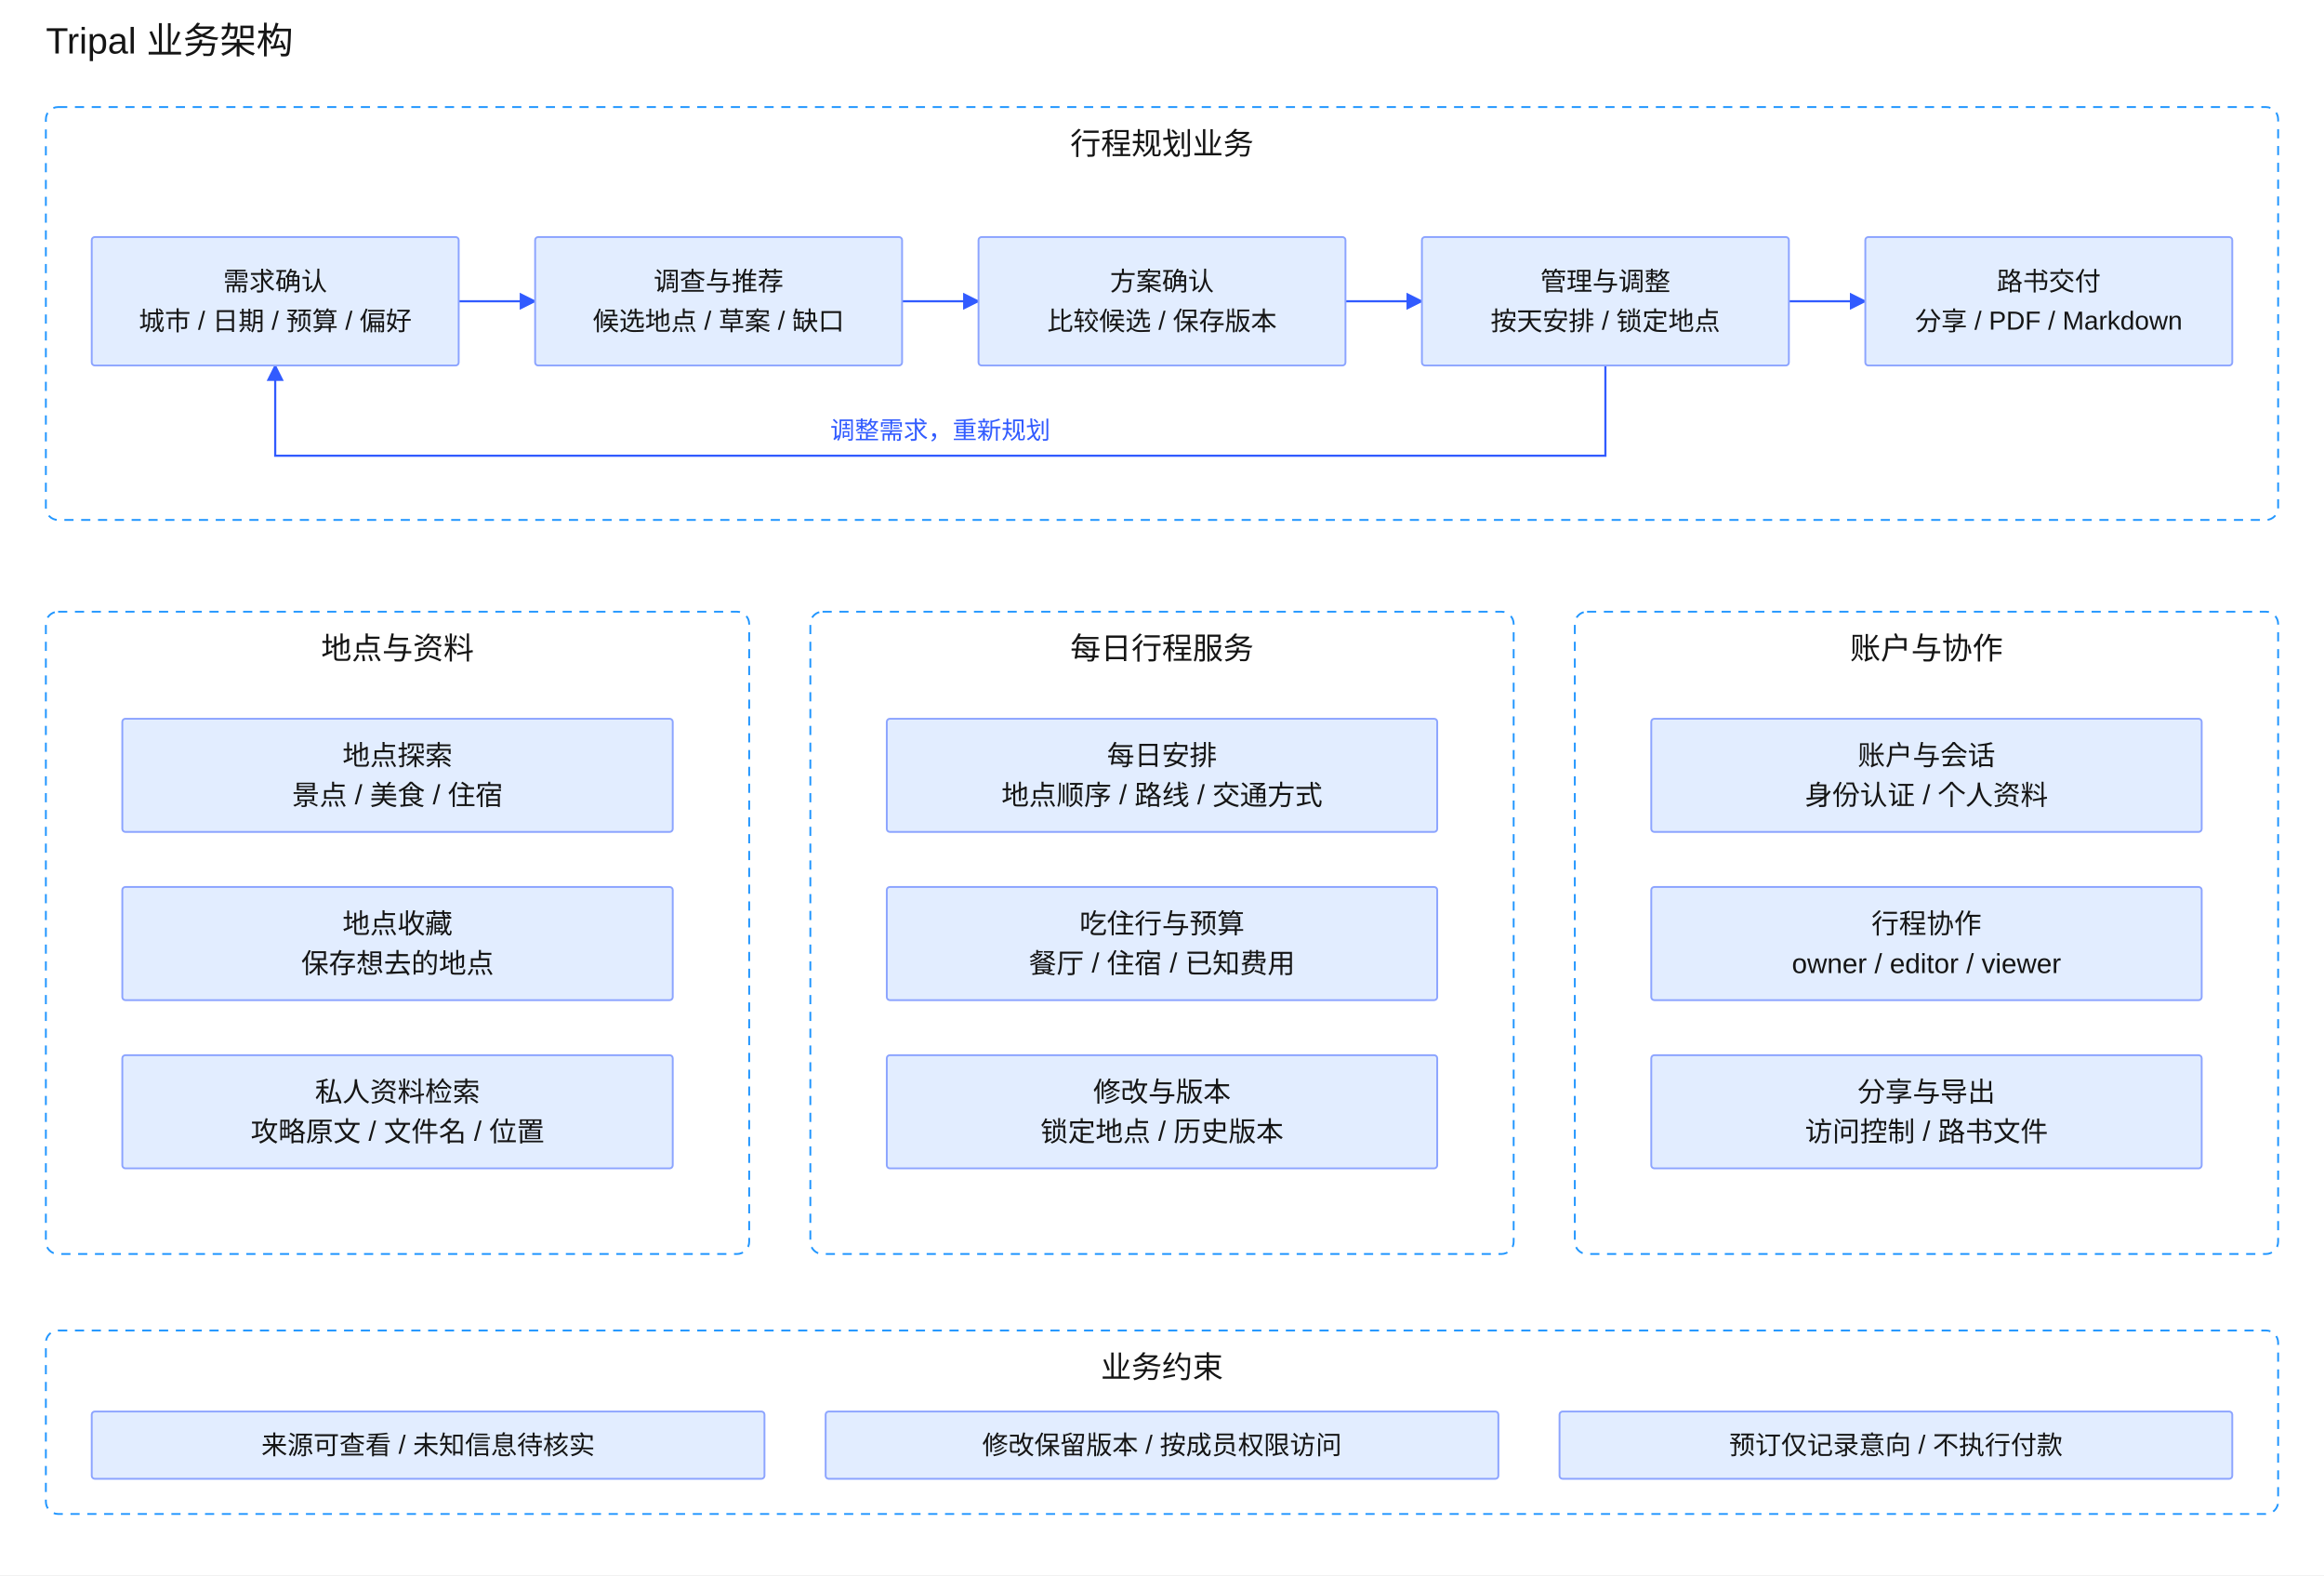
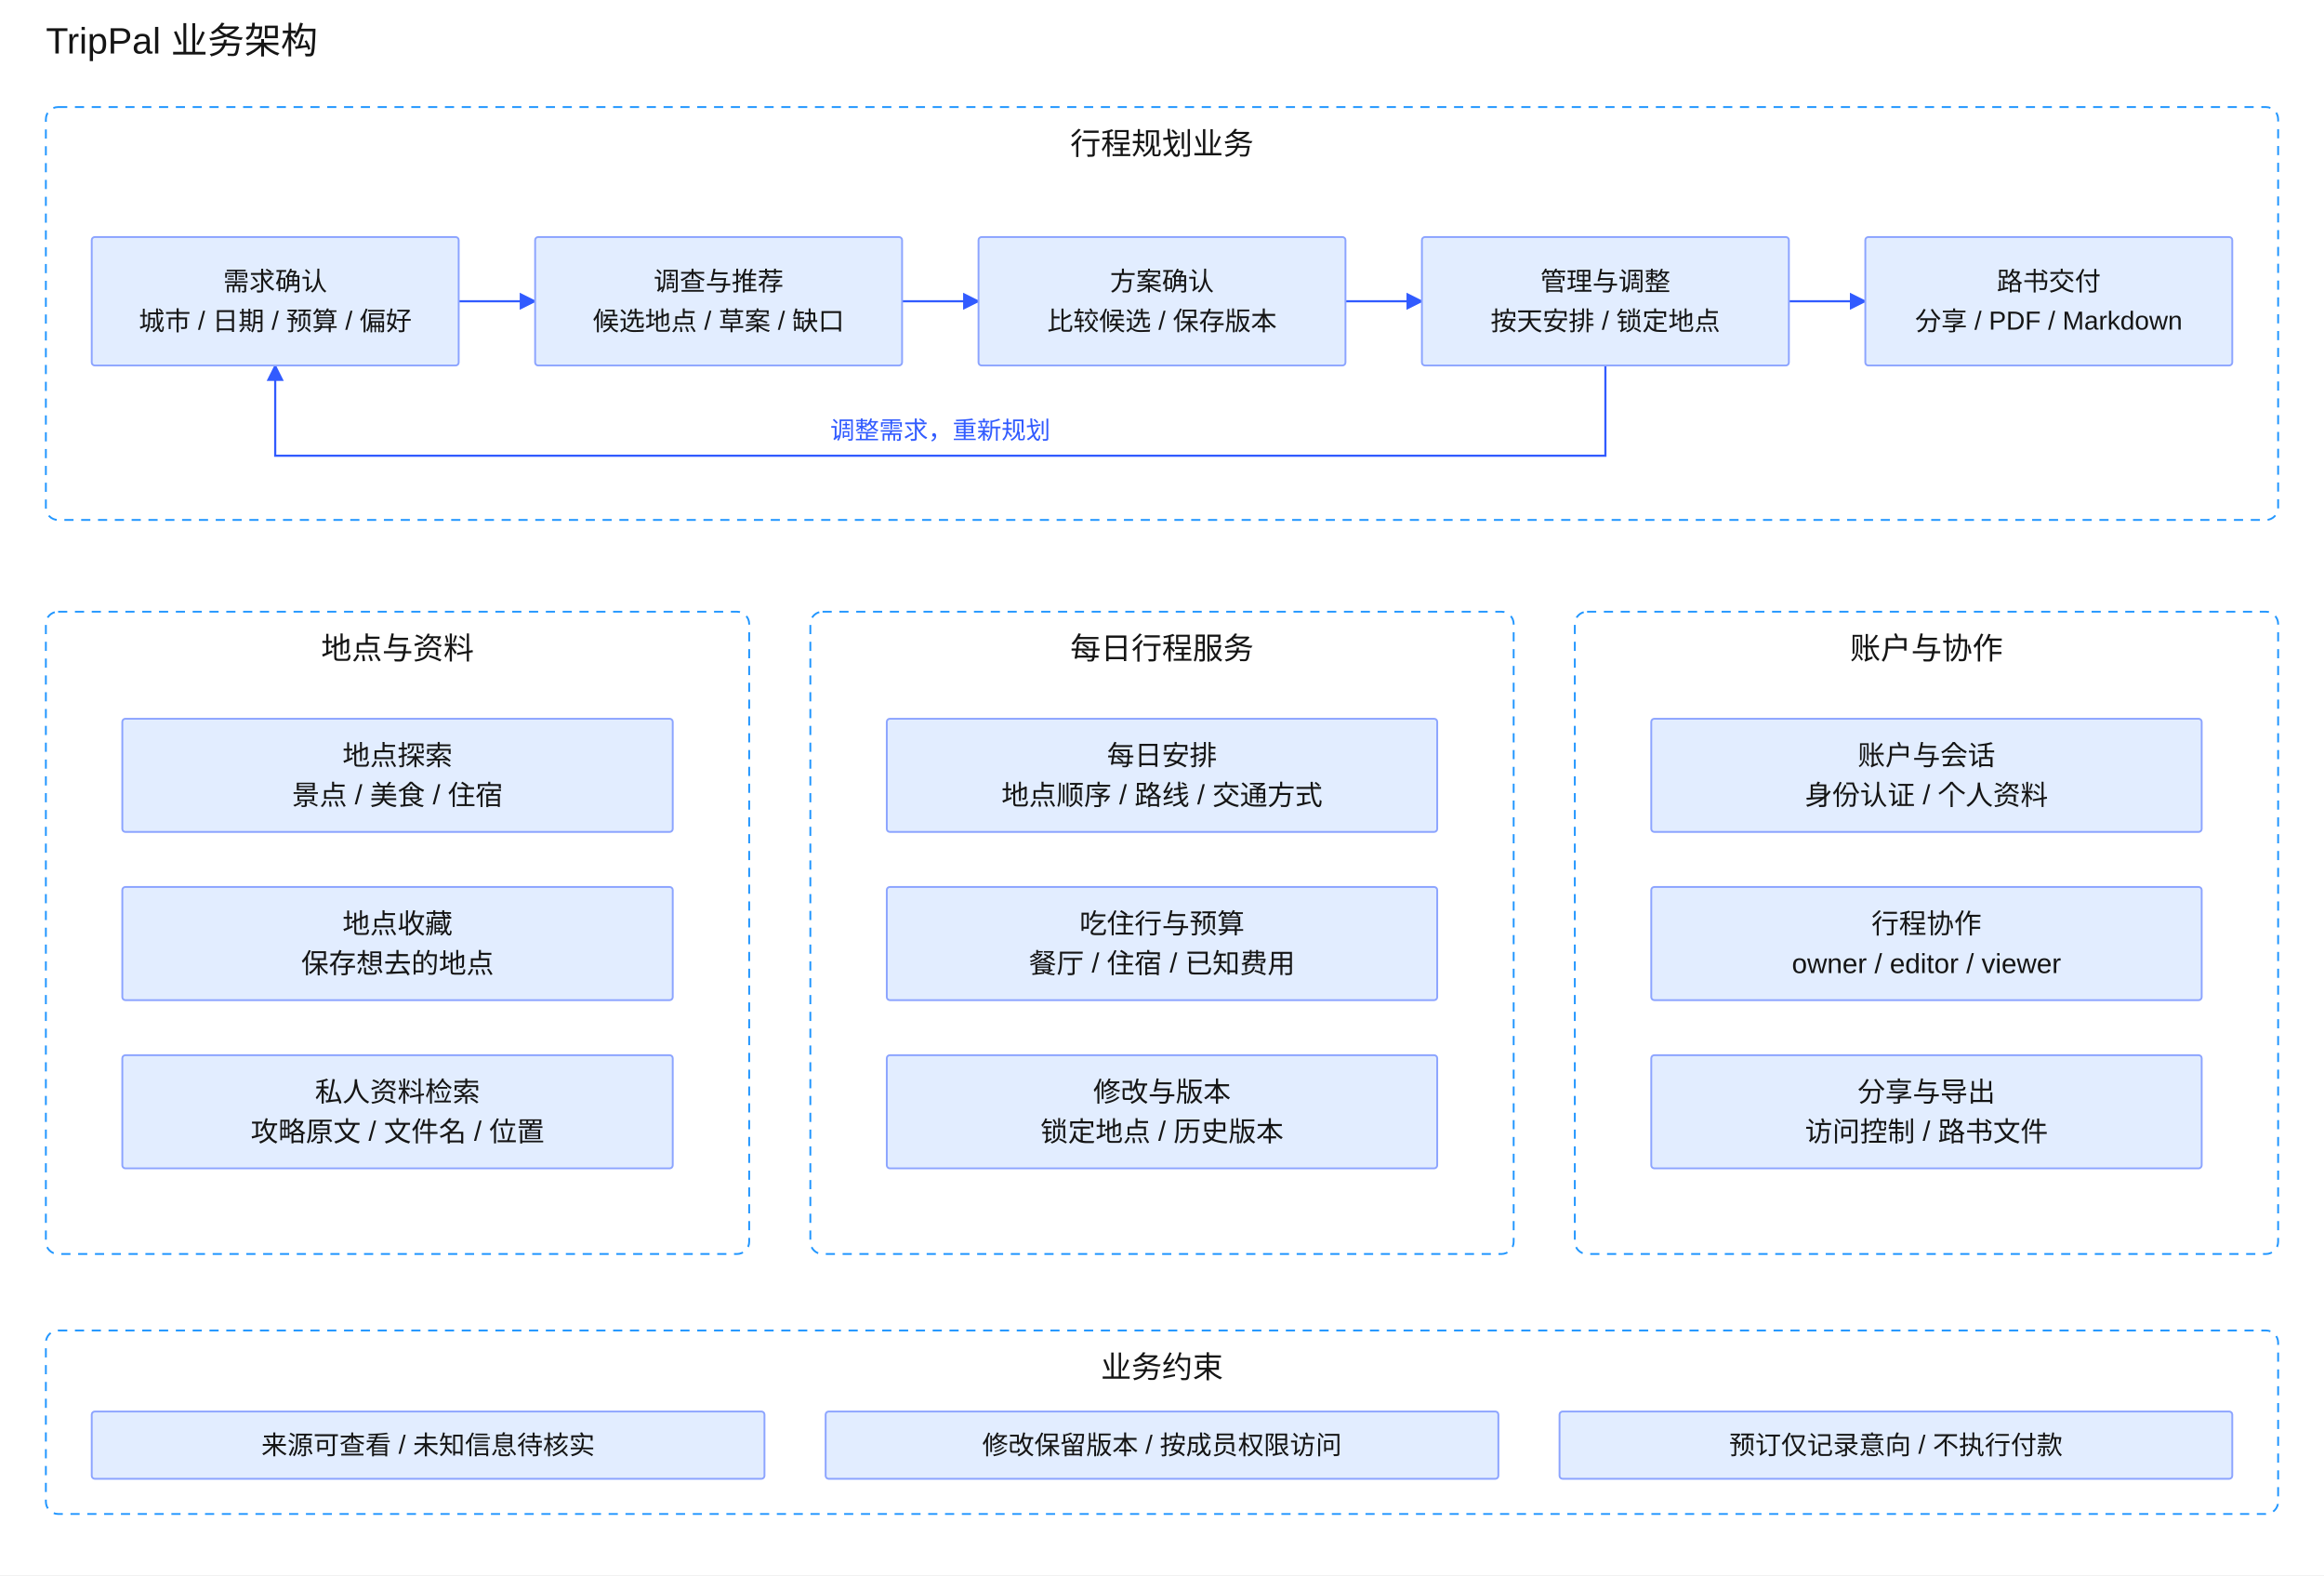
- <svg xmlns="http://www.w3.org/2000/svg" width="1520" height="1030" viewBox="0 0 1520 1030" role="img" aria-label="Tripal 业务架构">
+ <svg xmlns="http://www.w3.org/2000/svg" width="1520" height="1030" viewBox="0 0 1520 1030" role="img" aria-label="TripPal 业务架构">
  <defs>
    <marker id="arrow" viewBox="0 0 10 10" refX="9" refY="5" markerWidth="8" markerHeight="8" orient="auto">
      <path d="M0 0L10 5L0 10Z" fill="#315bff" />
    </marker>
  </defs>
  <rect width="1520" height="1030" fill="white" />
  <g font-family="Arial, PingFang SC, Microsoft YaHei, sans-serif">
-     <text x="30" y="35" font-size="24" fill="#151515" font-weight="400" text-anchor="start">Tripal 业务架构</text>
+     <text x="30" y="35" font-size="24" fill="#151515" font-weight="400" text-anchor="start">TripPal 业务架构</text>
    <rect x="30" y="70" width="1460" height="270" rx="8" fill="none" stroke="#2196ff" stroke-width="1.2" stroke-dasharray="6 5" />
    <text x="760.0" y="101" font-size="20" fill="#151515" font-weight="400" text-anchor="middle">行程规划业务</text>
    <rect x="30" y="400" width="460" height="420" rx="8" fill="none" stroke="#2196ff" stroke-width="1.2" stroke-dasharray="6 5" />
    <text x="260.0" y="431" font-size="20" fill="#151515" font-weight="400" text-anchor="middle">地点与资料</text>
    <rect x="530" y="400" width="460" height="420" rx="8" fill="none" stroke="#2196ff" stroke-width="1.2" stroke-dasharray="6 5" />
    <text x="760.0" y="431" font-size="20" fill="#151515" font-weight="400" text-anchor="middle">每日行程服务</text>
    <rect x="1030" y="400" width="460" height="420" rx="8" fill="none" stroke="#2196ff" stroke-width="1.2" stroke-dasharray="6 5" />
    <text x="1260.0" y="431" font-size="20" fill="#151515" font-weight="400" text-anchor="middle">账户与协作</text>
    <rect x="30" y="870" width="1460" height="120" rx="8" fill="none" stroke="#2196ff" stroke-width="1.2" stroke-dasharray="6 5" />
    <text x="760.0" y="901" font-size="20" fill="#151515" font-weight="400" text-anchor="middle">业务约束</text>
    <path d="M300,197 L350,197" fill="none" stroke="#315bff" stroke-width="1.4" marker-end="url(#arrow)" />
    <path d="M590,197 L640,197" fill="none" stroke="#315bff" stroke-width="1.4" marker-end="url(#arrow)" />
    <path d="M880,197 L930,197" fill="none" stroke="#315bff" stroke-width="1.4" marker-end="url(#arrow)" />
    <path d="M1170,197 L1220,197" fill="none" stroke="#315bff" stroke-width="1.4" marker-end="url(#arrow)" />
    <path d="M1050,239 L1050,298 L180,298 L180,239" fill="none" stroke="#315bff" stroke-width="1.4" marker-end="url(#arrow)" />
    <g data-box="60,155,240,84" data-node="need">
      <rect x="60" y="155" width="240" height="84" rx="2" fill="#e2edff" stroke="#8ca4ff" stroke-width="1.2" />
      <text x="180.0" y="189.95" font-size="17" fill="#151515" font-weight="400" text-anchor="middle">需求确认</text>
      <text x="180.0" y="215.95" font-size="17" fill="#151515" font-weight="400" text-anchor="middle">城市 / 日期 / 预算 / 偏好</text>
    </g>
    <g data-box="350,155,240,84" data-node="recommend">
      <rect x="350" y="155" width="240" height="84" rx="2" fill="#e2edff" stroke="#8ca4ff" stroke-width="1.2" />
      <text x="470.0" y="189.95" font-size="17" fill="#151515" font-weight="400" text-anchor="middle">调查与推荐</text>
      <text x="470.0" y="215.95" font-size="17" fill="#151515" font-weight="400" text-anchor="middle">候选地点 / 草案 / 缺口</text>
    </g>
    <g data-box="640,155,240,84" data-node="confirm">
      <rect x="640" y="155" width="240" height="84" rx="2" fill="#e2edff" stroke="#8ca4ff" stroke-width="1.2" />
      <text x="760.0" y="189.95" font-size="17" fill="#151515" font-weight="400" text-anchor="middle">方案确认</text>
      <text x="760.0" y="215.95" font-size="17" fill="#151515" font-weight="400" text-anchor="middle">比较候选 / 保存版本</text>
    </g>
    <g data-box="930,155,240,84" data-node="manage">
      <rect x="930" y="155" width="240" height="84" rx="2" fill="#e2edff" stroke="#8ca4ff" stroke-width="1.2" />
      <text x="1050.0" y="189.95" font-size="17" fill="#151515" font-weight="400" text-anchor="middle">管理与调整</text>
      <text x="1050.0" y="215.95" font-size="17" fill="#151515" font-weight="400" text-anchor="middle">按天安排 / 锁定地点</text>
    </g>
    <g data-box="1220,155,240,84" data-node="export">
      <rect x="1220" y="155" width="240" height="84" rx="2" fill="#e2edff" stroke="#8ca4ff" stroke-width="1.2" />
      <text x="1340.0" y="189.95" font-size="17" fill="#151515" font-weight="400" text-anchor="middle">路书交付</text>
      <text x="1340.0" y="215.95" font-size="17" fill="#151515" font-weight="400" text-anchor="middle">分享 / PDF / Markdown</text>
    </g>
    <g data-box="80,470,360,74" data-node="discovery0">
      <rect x="80" y="470" width="360" height="74" rx="2" fill="#e2edff" stroke="#8ca4ff" stroke-width="1.2" />
      <text x="260.0" y="500.3" font-size="18" fill="#151515" font-weight="400" text-anchor="middle">地点探索</text>
      <text x="260.0" y="526.3" font-size="18" fill="#151515" font-weight="400" text-anchor="middle">景点 / 美食 / 住宿</text>
    </g>
    <g data-box="80,580,360,74" data-node="discovery1">
      <rect x="80" y="580" width="360" height="74" rx="2" fill="#e2edff" stroke="#8ca4ff" stroke-width="1.2" />
      <text x="260.0" y="610.3" font-size="18" fill="#151515" font-weight="400" text-anchor="middle">地点收藏</text>
      <text x="260.0" y="636.3" font-size="18" fill="#151515" font-weight="400" text-anchor="middle">保存想去的地点</text>
    </g>
    <g data-box="80,690,360,74" data-node="discovery2">
      <rect x="80" y="690" width="360" height="74" rx="2" fill="#e2edff" stroke="#8ca4ff" stroke-width="1.2" />
      <text x="260.0" y="720.3" font-size="18" fill="#151515" font-weight="400" text-anchor="middle">私人资料检索</text>
      <text x="260.0" y="746.3" font-size="18" fill="#151515" font-weight="400" text-anchor="middle">攻略原文 / 文件名 / 位置</text>
    </g>
    <g data-box="580,470,360,74" data-node="daily0">
      <rect x="580" y="470" width="360" height="74" rx="2" fill="#e2edff" stroke="#8ca4ff" stroke-width="1.2" />
      <text x="760.0" y="500.3" font-size="18" fill="#151515" font-weight="400" text-anchor="middle">每日安排</text>
      <text x="760.0" y="526.3" font-size="18" fill="#151515" font-weight="400" text-anchor="middle">地点顺序 / 路线 / 交通方式</text>
    </g>
    <g data-box="580,580,360,74" data-node="daily1">
      <rect x="580" y="580" width="360" height="74" rx="2" fill="#e2edff" stroke="#8ca4ff" stroke-width="1.2" />
      <text x="760.0" y="610.3" font-size="18" fill="#151515" font-weight="400" text-anchor="middle">吃住行与预算</text>
      <text x="760.0" y="636.3" font-size="18" fill="#151515" font-weight="400" text-anchor="middle">餐厅 / 住宿 / 已知费用</text>
    </g>
    <g data-box="580,690,360,74" data-node="daily2">
      <rect x="580" y="690" width="360" height="74" rx="2" fill="#e2edff" stroke="#8ca4ff" stroke-width="1.2" />
      <text x="760.0" y="720.3" font-size="18" fill="#151515" font-weight="400" text-anchor="middle">修改与版本</text>
      <text x="760.0" y="746.3" font-size="18" fill="#151515" font-weight="400" text-anchor="middle">锁定地点 / 历史版本</text>
    </g>
    <g data-box="1080,470,360,74" data-node="access0">
      <rect x="1080" y="470" width="360" height="74" rx="2" fill="#e2edff" stroke="#8ca4ff" stroke-width="1.2" />
      <text x="1260.0" y="500.3" font-size="18" fill="#151515" font-weight="400" text-anchor="middle">账户与会话</text>
      <text x="1260.0" y="526.3" font-size="18" fill="#151515" font-weight="400" text-anchor="middle">身份认证 / 个人资料</text>
    </g>
    <g data-box="1080,580,360,74" data-node="access1">
      <rect x="1080" y="580" width="360" height="74" rx="2" fill="#e2edff" stroke="#8ca4ff" stroke-width="1.2" />
      <text x="1260.0" y="610.3" font-size="18" fill="#151515" font-weight="400" text-anchor="middle">行程协作</text>
      <text x="1260.0" y="636.3" font-size="18" fill="#151515" font-weight="400" text-anchor="middle">owner / editor / viewer</text>
    </g>
    <g data-box="1080,690,360,74" data-node="access2">
      <rect x="1080" y="690" width="360" height="74" rx="2" fill="#e2edff" stroke="#8ca4ff" stroke-width="1.2" />
      <text x="1260.0" y="720.3" font-size="18" fill="#151515" font-weight="400" text-anchor="middle">分享与导出</text>
      <text x="1260.0" y="746.3" font-size="18" fill="#151515" font-weight="400" text-anchor="middle">访问控制 / 路书文件</text>
    </g>
    <g data-box="60,923,440,44" data-node="rule0">
      <rect x="60" y="923" width="440" height="44" rx="2" fill="#e2edff" stroke="#8ca4ff" stroke-width="1.2" />
      <text x="280.0" y="950.95" font-size="17" fill="#151515" font-weight="400" text-anchor="middle">来源可查看 / 未知信息待核实</text>
    </g>
    <g data-box="540,923,440,44" data-node="rule1">
      <rect x="540" y="923" width="440" height="44" rx="2" fill="#e2edff" stroke="#8ca4ff" stroke-width="1.2" />
      <text x="760.0" y="950.95" font-size="17" fill="#151515" font-weight="400" text-anchor="middle">修改保留版本 / 按成员权限访问</text>
    </g>
    <g data-box="1020,923,440,44" data-node="rule2">
      <rect x="1020" y="923" width="440" height="44" rx="2" fill="#e2edff" stroke="#8ca4ff" stroke-width="1.2" />
      <text x="1240.0" y="950.95" font-size="17" fill="#151515" font-weight="400" text-anchor="middle">预订仅记录意向 / 不执行付款</text>
    </g>
    <rect x="537.0" y="270" width="156" height="23" fill="white" />
    <text x="615" y="287" font-size="16" fill="#315bff" font-weight="400" text-anchor="middle">调整需求，重新规划</text>
  </g>
</svg>
